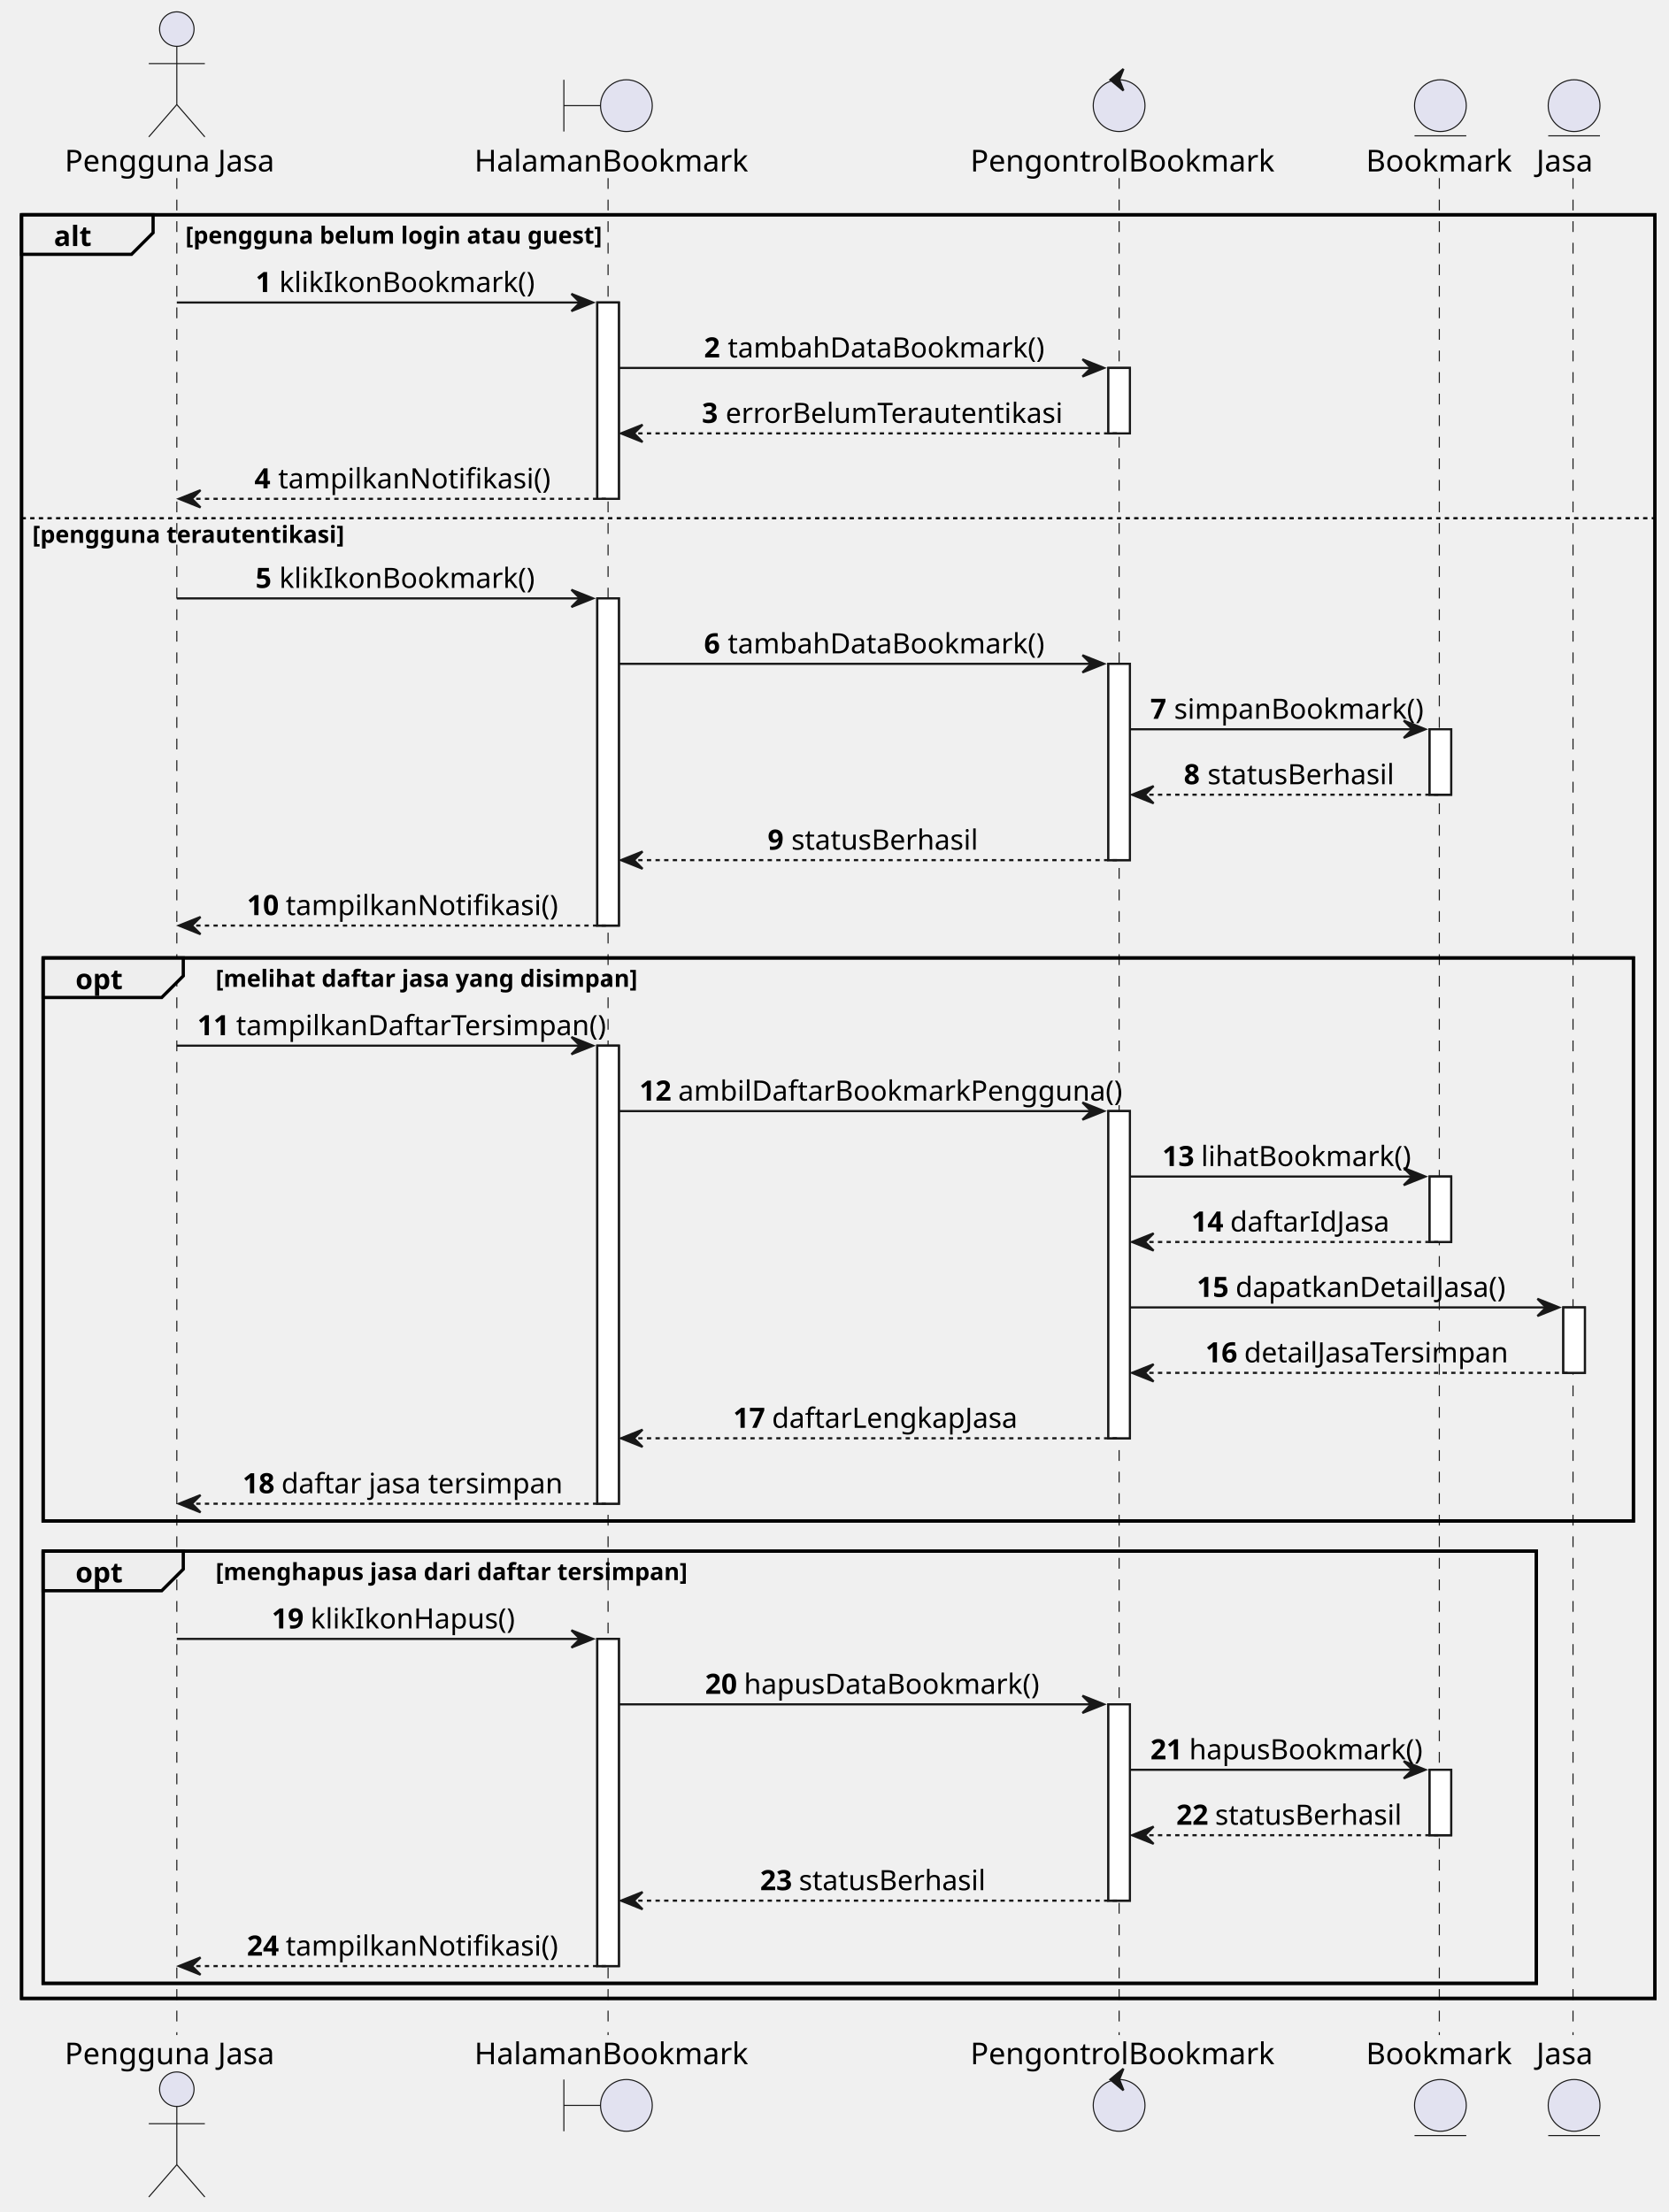
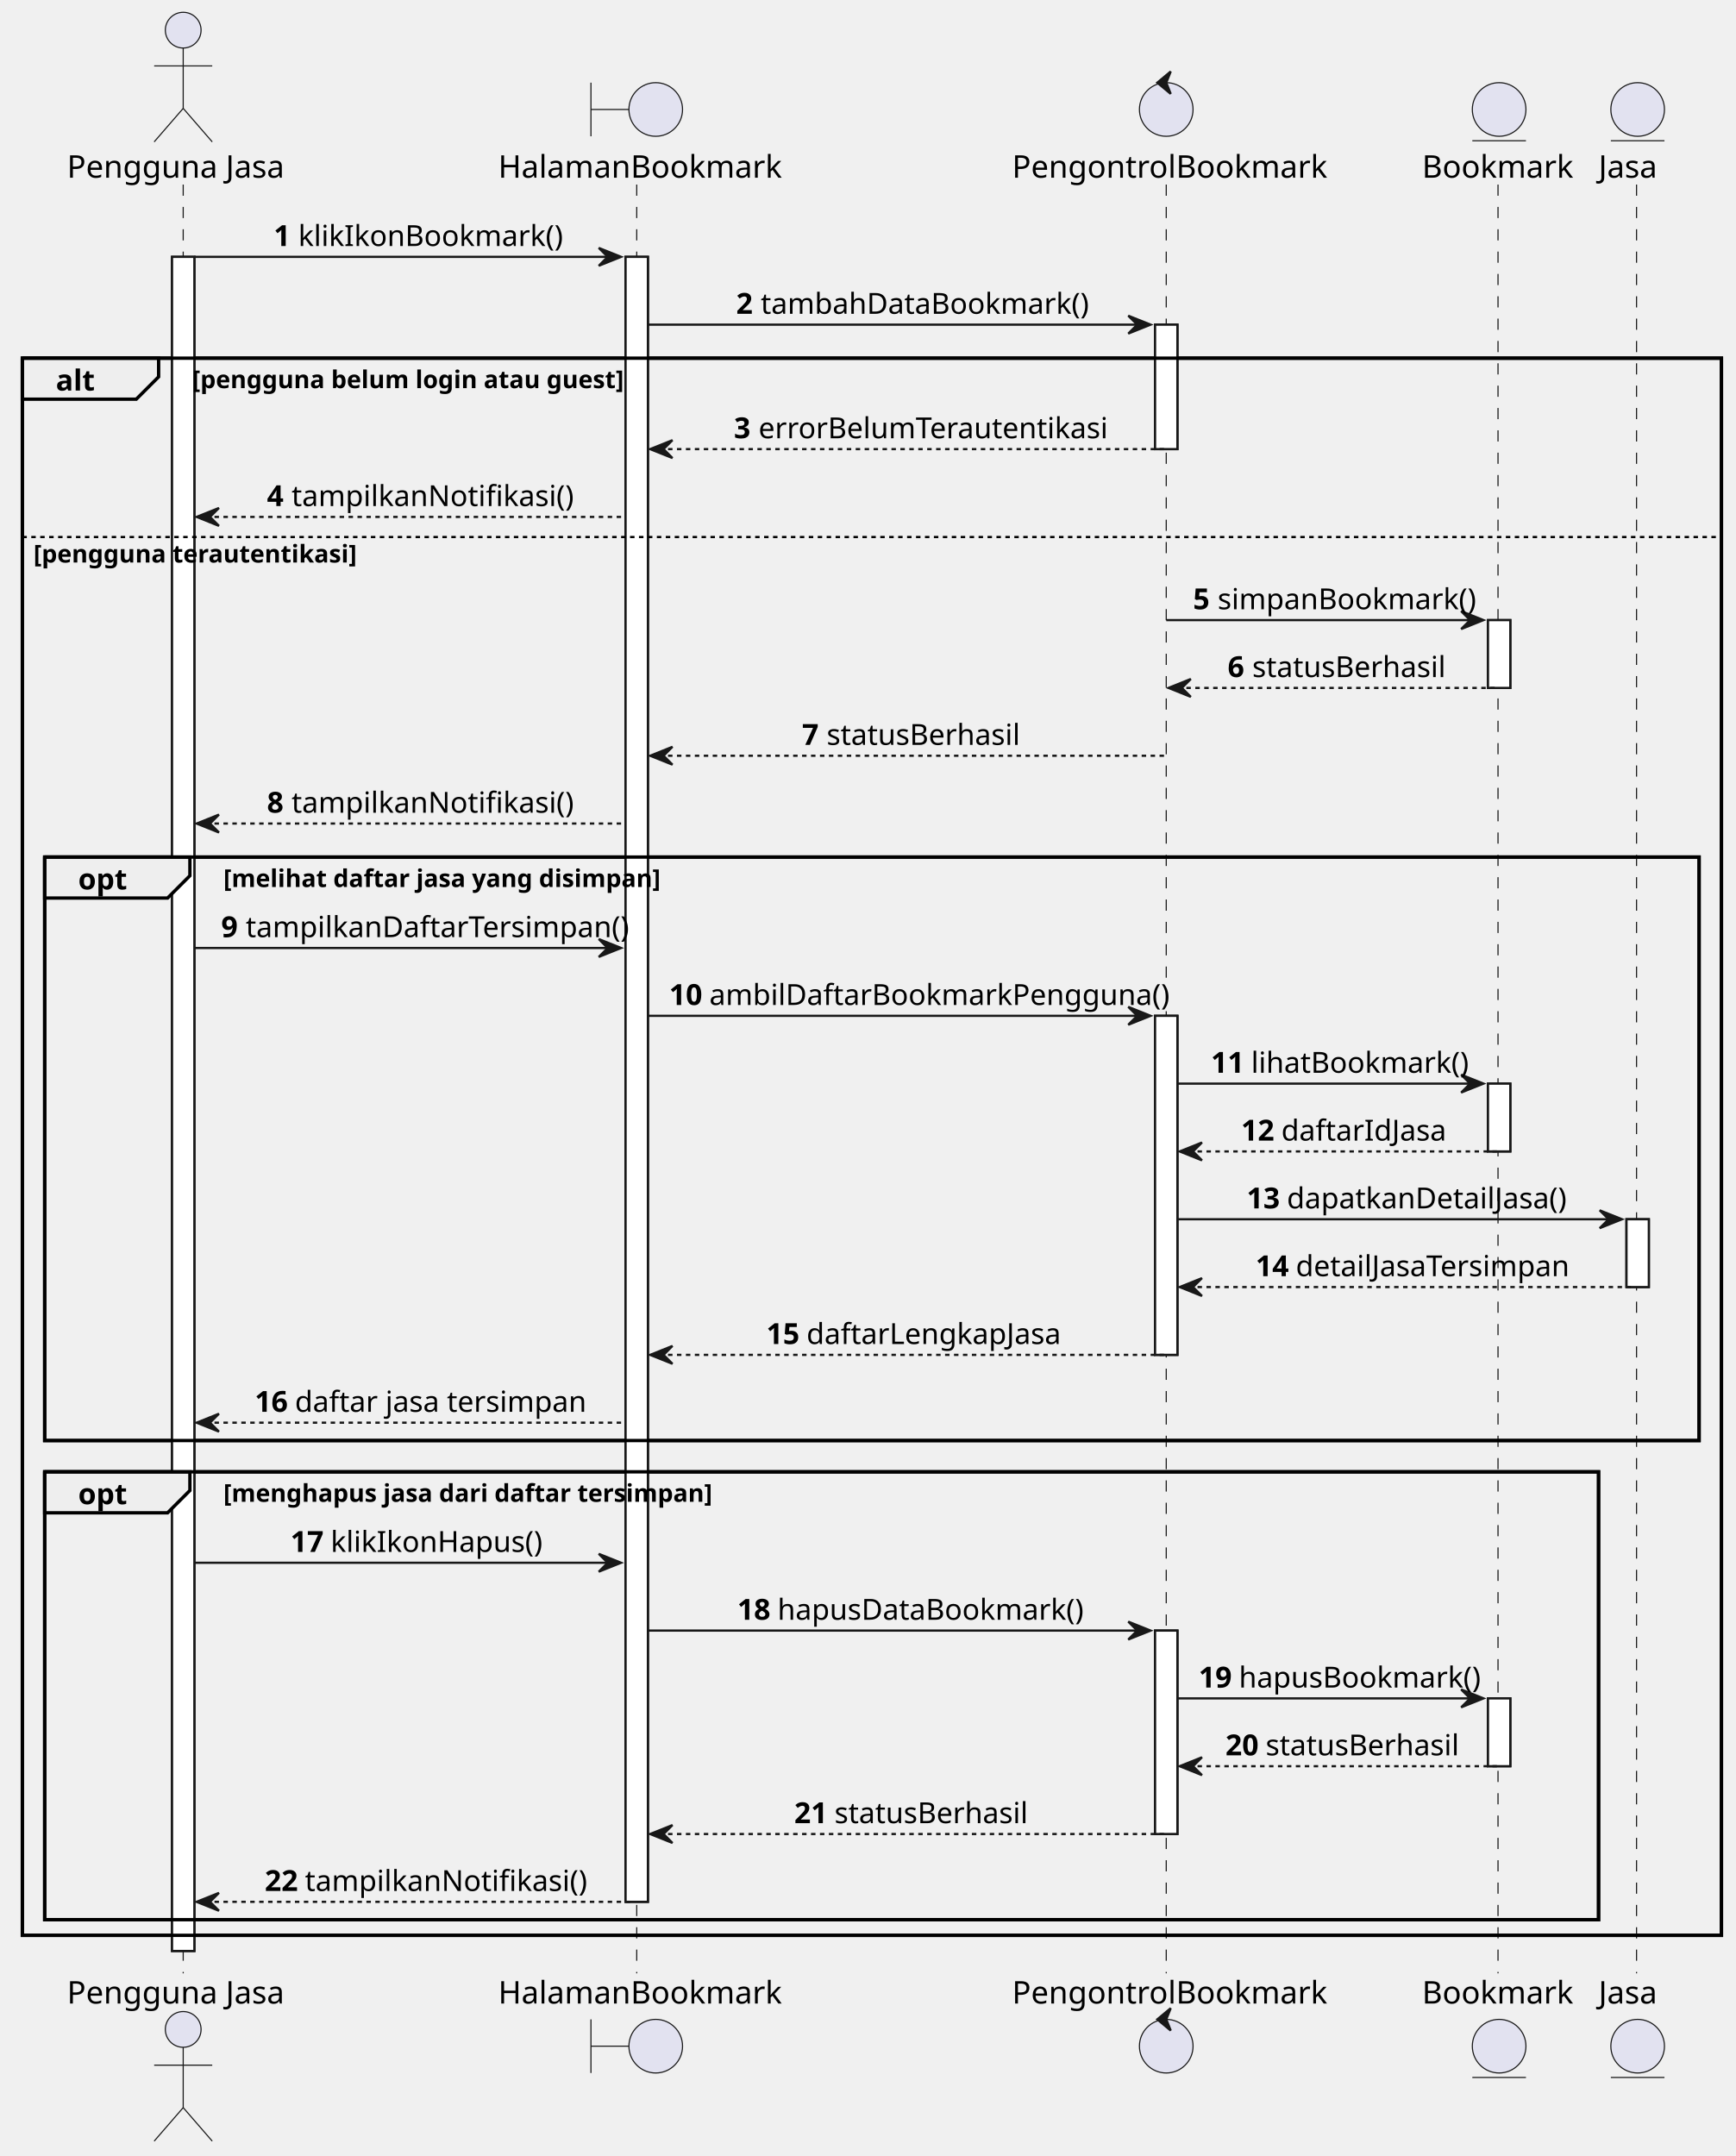
- <svg xmlns="http://www.w3.org/2000/svg" contentStyleType="text/css" height="1026px" preserveAspectRatio="none" style="width:774px;height:1026px;background:#FFFFFF;" version="1.1" viewBox="0 0 774 1026" width="774px" zoomAndPan="magnify">
+ <svg xmlns="http://www.w3.org/2000/svg" contentStyleType="text/css" height="965px" preserveAspectRatio="none" style="width:777px;height:965px;background:#FFFFFF;" version="1.1" viewBox="0 0 777 965" width="777px" zoomAndPan="magnify">
  <defs />
  <g>
-     <rect fill="#FFFFFF" height="91.055" style="stroke:#181818;stroke-width:1.0;" width="10" x="277" y="140.312" />
-     <rect fill="#FFFFFF" height="151.758" style="stroke:#181818;stroke-width:1.0;" width="10" x="277" y="277.555" />
-     <rect fill="#FFFFFF" height="212.461" style="stroke:#181818;stroke-width:1.0;" width="10" x="277" y="485.016" />
-     <rect fill="#FFFFFF" height="151.758" style="stroke:#181818;stroke-width:1.0;" width="10" x="277" y="760.18" />
-     <rect fill="#FFFFFF" height="30.352" style="stroke:#181818;stroke-width:1.0;" width="10" x="514" y="170.664" />
-     <rect fill="#FFFFFF" height="91.055" style="stroke:#181818;stroke-width:1.0;" width="10" x="514" y="307.906" />
-     <rect fill="#FFFFFF" height="151.758" style="stroke:#181818;stroke-width:1.0;" width="10" x="514" y="515.367" />
-     <rect fill="#FFFFFF" height="91.055" style="stroke:#181818;stroke-width:1.0;" width="10" x="514" y="790.531" />
-     <rect fill="#FFFFFF" height="30.352" style="stroke:#181818;stroke-width:1.0;" width="10" x="663" y="338.258" />
-     <rect fill="#FFFFFF" height="30.352" style="stroke:#181818;stroke-width:1.0;" width="10" x="663" y="545.719" />
-     <rect fill="#FFFFFF" height="30.352" style="stroke:#181818;stroke-width:1.0;" width="10" x="663" y="820.883" />
-     <rect fill="#FFFFFF" height="30.352" style="stroke:#181818;stroke-width:1.0;" width="10" x="725" y="606.422" />
-     <rect fill="none" height="827.328" style="stroke:#000000;stroke-width:1.5;" width="757.5" x="10" y="99.609" />
-     <rect fill="none" height="261.164" style="stroke:#000000;stroke-width:1.5;" width="737.5" x="20" y="444.312" />
-     <rect fill="none" height="200.461" style="stroke:#000000;stroke-width:1.5;" width="692.5" x="20" y="719.477" />
-     <line style="stroke:#181818;stroke-width:0.5;stroke-dasharray:5.0,5.0;" x1="82" x2="82" y1="82.609" y2="943.938" />
-     <line style="stroke:#181818;stroke-width:0.5;stroke-dasharray:5.0,5.0;" x1="282" x2="282" y1="82.609" y2="943.938" />
-     <line style="stroke:#181818;stroke-width:0.5;stroke-dasharray:5.0,5.0;" x1="519" x2="519" y1="82.609" y2="943.938" />
-     <line style="stroke:#181818;stroke-width:0.5;stroke-dasharray:5.0,5.0;" x1="667.5" x2="667.5" y1="82.609" y2="943.938" />
-     <line style="stroke:#181818;stroke-width:0.5;stroke-dasharray:5.0,5.0;" x1="729.5" x2="729.5" y1="82.609" y2="943.938" />
+     <rect fill="#FFFFFF" height="758.273" style="stroke:#181818;stroke-width:1.0;" width="10" x="77" y="114.961" />
+     <rect fill="#FFFFFF" height="736.273" style="stroke:#181818;stroke-width:1.0;" width="10" x="280" y="114.961" />
+     <rect fill="#FFFFFF" height="55.703" style="stroke:#181818;stroke-width:1.0;" width="10" x="517" y="145.312" />
+     <rect fill="#FFFFFF" height="151.758" style="stroke:#181818;stroke-width:1.0;" width="10" x="517" y="454.664" />
+     <rect fill="#FFFFFF" height="91.055" style="stroke:#181818;stroke-width:1.0;" width="10" x="517" y="729.828" />
+     <rect fill="#FFFFFF" height="30.352" style="stroke:#181818;stroke-width:1.0;" width="10" x="666" y="277.555" />
+     <rect fill="#FFFFFF" height="30.352" style="stroke:#181818;stroke-width:1.0;" width="10" x="666" y="485.016" />
+     <rect fill="#FFFFFF" height="30.352" style="stroke:#181818;stroke-width:1.0;" width="10" x="666" y="760.18" />
+     <rect fill="#FFFFFF" height="30.352" style="stroke:#181818;stroke-width:1.0;" width="10" x="728" y="545.719" />
+     <rect fill="none" height="705.922" style="stroke:#000000;stroke-width:1.5;" width="760.5" x="10" y="160.312" />
+     <rect fill="none" height="261.164" style="stroke:#000000;stroke-width:1.5;" width="740.5" x="20" y="383.609" />
+     <rect fill="none" height="200.461" style="stroke:#000000;stroke-width:1.5;" width="695.5" x="20" y="658.773" />
+     <line style="stroke:#181818;stroke-width:0.5;stroke-dasharray:5.0,5.0;" x1="82" x2="82" y1="82.609" y2="883.234" />
+     <line style="stroke:#181818;stroke-width:0.5;stroke-dasharray:5.0,5.0;" x1="285" x2="285" y1="82.609" y2="883.234" />
+     <line style="stroke:#181818;stroke-width:0.5;stroke-dasharray:5.0,5.0;" x1="522" x2="522" y1="82.609" y2="883.234" />
+     <line style="stroke:#181818;stroke-width:0.5;stroke-dasharray:5.0,5.0;" x1="670.5" x2="670.5" y1="82.609" y2="883.234" />
+     <line style="stroke:#181818;stroke-width:0.5;stroke-dasharray:5.0,5.0;" x1="732.5" x2="732.5" y1="82.609" y2="883.234" />
    <text fill="#000000" font-family="sans-serif" font-size="14" lengthAdjust="spacing" textLength="98" x="30" y="79.533">Pengguna Jasa</text>
    <ellipse cx="82" cy="13.5" fill="#E2E2F0" rx="8" ry="8" style="stroke:#181818;stroke-width:0.5;" />
    <path d="M82,21.5 L82,48.5 M69,29.5 L95,29.5 M82,48.5 L69,63.5 M82,48.5 L95,63.5 " fill="none" style="stroke:#181818;stroke-width:0.5;" />
-     <text fill="#000000" font-family="sans-serif" font-size="14" lengthAdjust="spacing" textLength="98" x="30" y="957.471">Pengguna Jasa</text>
-     <ellipse cx="82" cy="969.047" fill="#E2E2F0" rx="8" ry="8" style="stroke:#181818;stroke-width:0.5;" />
-     <path d="M82,977.047 L82,1004.047 M69,985.047 L95,985.047 M82,1004.047 L69,1019.047 M82,1004.047 L95,1019.047 " fill="none" style="stroke:#181818;stroke-width:0.5;" />
-     <text fill="#000000" font-family="sans-serif" font-size="14" lengthAdjust="spacing" textLength="118" x="220" y="79.533">HalamanBookmark</text>
-     <path d="M261.5,37 L261.5,61 M261.5,49 L278.5,49 " fill="none" style="stroke:#181818;stroke-width:0.5;" />
-     <ellipse cx="290.5" cy="49" fill="#E2E2F0" rx="12" ry="12" style="stroke:#181818;stroke-width:0.5;" />
-     <text fill="#000000" font-family="sans-serif" font-size="14" lengthAdjust="spacing" textLength="118" x="220" y="957.471">HalamanBookmark</text>
-     <path d="M261.5,964.547 L261.5,988.547 M261.5,976.547 L278.5,976.547 " fill="none" style="stroke:#181818;stroke-width:0.5;" />
-     <ellipse cx="290.5" cy="976.547" fill="#E2E2F0" rx="12" ry="12" style="stroke:#181818;stroke-width:0.5;" />
-     <text fill="#000000" font-family="sans-serif" font-size="14" lengthAdjust="spacing" textLength="132" x="450" y="79.533">PengontrolBookmark</text>
-     <ellipse cx="519" cy="49" fill="#E2E2F0" rx="12" ry="12" style="stroke:#181818;stroke-width:0.5;" />
-     <polygon fill="#181818" points="515,37,521,32,519,37,521,42,515,37" style="stroke:#181818;stroke-width:1.0;" />
-     <text fill="#000000" font-family="sans-serif" font-size="14" lengthAdjust="spacing" textLength="132" x="450" y="957.471">PengontrolBookmark</text>
-     <ellipse cx="519" cy="976.547" fill="#E2E2F0" rx="12" ry="12" style="stroke:#181818;stroke-width:0.5;" />
-     <polygon fill="#181818" points="515,964.547,521,959.547,519,964.547,521,969.547,515,964.547" style="stroke:#181818;stroke-width:1.0;" />
-     <text fill="#000000" font-family="sans-serif" font-size="14" lengthAdjust="spacing" textLength="63" x="633.5" y="79.533">Bookmark</text>
-     <ellipse cx="668" cy="49" fill="#E2E2F0" rx="12" ry="12" style="stroke:#181818;stroke-width:0.5;" />
-     <line style="stroke:#181818;stroke-width:0.5;" x1="656" x2="680" y1="63" y2="63" />
-     <text fill="#000000" font-family="sans-serif" font-size="14" lengthAdjust="spacing" textLength="63" x="633.5" y="957.471">Bookmark</text>
-     <ellipse cx="668" cy="976.547" fill="#E2E2F0" rx="12" ry="12" style="stroke:#181818;stroke-width:0.5;" />
-     <line style="stroke:#181818;stroke-width:0.5;" x1="656" x2="680" y1="990.547" y2="990.547" />
-     <text fill="#000000" font-family="sans-serif" font-size="14" lengthAdjust="spacing" textLength="29" x="712.5" y="79.533">Jasa</text>
-     <ellipse cx="730" cy="49" fill="#E2E2F0" rx="12" ry="12" style="stroke:#181818;stroke-width:0.5;" />
-     <line style="stroke:#181818;stroke-width:0.5;" x1="718" x2="742" y1="63" y2="63" />
-     <text fill="#000000" font-family="sans-serif" font-size="14" lengthAdjust="spacing" textLength="29" x="712.5" y="957.471">Jasa</text>
-     <ellipse cx="730" cy="976.547" fill="#E2E2F0" rx="12" ry="12" style="stroke:#181818;stroke-width:0.5;" />
-     <line style="stroke:#181818;stroke-width:0.5;" x1="718" x2="742" y1="990.547" y2="990.547" />
-     <rect fill="#FFFFFF" height="91.055" style="stroke:#181818;stroke-width:1.0;" width="10" x="277" y="140.312" />
-     <rect fill="#FFFFFF" height="151.758" style="stroke:#181818;stroke-width:1.0;" width="10" x="277" y="277.555" />
-     <rect fill="#FFFFFF" height="212.461" style="stroke:#181818;stroke-width:1.0;" width="10" x="277" y="485.016" />
-     <rect fill="#FFFFFF" height="151.758" style="stroke:#181818;stroke-width:1.0;" width="10" x="277" y="760.18" />
-     <rect fill="#FFFFFF" height="30.352" style="stroke:#181818;stroke-width:1.0;" width="10" x="514" y="170.664" />
-     <rect fill="#FFFFFF" height="91.055" style="stroke:#181818;stroke-width:1.0;" width="10" x="514" y="307.906" />
-     <rect fill="#FFFFFF" height="151.758" style="stroke:#181818;stroke-width:1.0;" width="10" x="514" y="515.367" />
-     <rect fill="#FFFFFF" height="91.055" style="stroke:#181818;stroke-width:1.0;" width="10" x="514" y="790.531" />
-     <rect fill="#FFFFFF" height="30.352" style="stroke:#181818;stroke-width:1.0;" width="10" x="663" y="338.258" />
-     <rect fill="#FFFFFF" height="30.352" style="stroke:#181818;stroke-width:1.0;" width="10" x="663" y="545.719" />
-     <rect fill="#FFFFFF" height="30.352" style="stroke:#181818;stroke-width:1.0;" width="10" x="663" y="820.883" />
-     <rect fill="#FFFFFF" height="30.352" style="stroke:#181818;stroke-width:1.0;" width="10" x="725" y="606.422" />
-     <path d="M10,99.609 L71,99.609 L71,107.961 L61,117.961 L10,117.961 L10,99.609 " fill="#EEEEEE" style="stroke:#000000;stroke-width:1.5;" />
-     <rect fill="none" height="827.328" style="stroke:#000000;stroke-width:1.5;" width="757.5" x="10" y="99.609" />
-     <text fill="#000000" font-family="sans-serif" font-size="13" font-weight="bold" lengthAdjust="spacing" textLength="16" x="25" y="114.105">alt</text>
-     <text fill="#000000" font-family="sans-serif" font-size="11" font-weight="bold" lengthAdjust="spacing" textLength="192" x="86" y="113.028">[pengguna belum login atau guest]</text>
-     <polygon fill="#181818" points="265,136.312,275,140.312,265,144.312,269,140.312" style="stroke:#181818;stroke-width:1.0;" />
-     <line style="stroke:#181818;stroke-width:1.0;" x1="82" x2="271" y1="140.312" y2="140.312" />
-     <text fill="#000000" font-family="sans-serif" font-size="13" font-weight="bold" lengthAdjust="spacing" textLength="7" x="118.5" y="135.456">1</text>
-     <text fill="#000000" font-family="sans-serif" font-size="13" lengthAdjust="spacing" textLength="111" x="129.5" y="135.456">klikIkonBookmark()</text>
-     <polygon fill="#181818" points="502,166.664,512,170.664,502,174.664,506,170.664" style="stroke:#181818;stroke-width:1.0;" />
-     <line style="stroke:#181818;stroke-width:1.0;" x1="287" x2="508" y1="170.664" y2="170.664" />
-     <text fill="#000000" font-family="sans-serif" font-size="13" font-weight="bold" lengthAdjust="spacing" textLength="7" x="326.5" y="165.808">2</text>
-     <text fill="#000000" font-family="sans-serif" font-size="13" lengthAdjust="spacing" textLength="137" x="337.5" y="165.808">tambahDataBookmark()</text>
-     <polygon fill="#181818" points="298,197.016,288,201.016,298,205.016,294,201.016" style="stroke:#181818;stroke-width:1.0;" />
-     <line style="stroke:#181818;stroke-width:1.0;stroke-dasharray:2.0,2.0;" x1="292" x2="518" y1="201.016" y2="201.016" />
-     <text fill="#000000" font-family="sans-serif" font-size="13" font-weight="bold" lengthAdjust="spacing" textLength="7" x="325.5" y="196.159">3</text>
-     <text fill="#000000" font-family="sans-serif" font-size="13" lengthAdjust="spacing" textLength="144" x="336.5" y="196.159">errorBelumTerautentikasi</text>
-     <polygon fill="#181818" points="93,227.367,83,231.367,93,235.367,89,231.367" style="stroke:#181818;stroke-width:1.0;" />
-     <line style="stroke:#181818;stroke-width:1.0;stroke-dasharray:2.0,2.0;" x1="87" x2="281" y1="231.367" y2="231.367" />
-     <text fill="#000000" font-family="sans-serif" font-size="13" font-weight="bold" lengthAdjust="spacing" textLength="7" x="118" y="226.511">4</text>
-     <text fill="#000000" font-family="sans-serif" font-size="13" lengthAdjust="spacing" textLength="117" x="129" y="226.511">tampilkanNotifikasi()</text>
-     <line style="stroke:#000000;stroke-width:1.0;stroke-dasharray:2.0,2.0;" x1="10" x2="767.5" y1="240.367" y2="240.367" />
+     <text fill="#000000" font-family="sans-serif" font-size="14" lengthAdjust="spacing" textLength="98" x="30" y="896.768">Pengguna Jasa</text>
+     <ellipse cx="82" cy="908.344" fill="#E2E2F0" rx="8" ry="8" style="stroke:#181818;stroke-width:0.5;" />
+     <path d="M82,916.344 L82,943.344 M69,924.344 L95,924.344 M82,943.344 L69,958.344 M82,943.344 L95,958.344 " fill="none" style="stroke:#181818;stroke-width:0.5;" />
+     <text fill="#000000" font-family="sans-serif" font-size="14" lengthAdjust="spacing" textLength="118" x="223" y="79.533">HalamanBookmark</text>
+     <path d="M264.5,37 L264.5,61 M264.5,49 L281.5,49 " fill="none" style="stroke:#181818;stroke-width:0.5;" />
+     <ellipse cx="293.5" cy="49" fill="#E2E2F0" rx="12" ry="12" style="stroke:#181818;stroke-width:0.5;" />
+     <text fill="#000000" font-family="sans-serif" font-size="14" lengthAdjust="spacing" textLength="118" x="223" y="896.768">HalamanBookmark</text>
+     <path d="M264.5,903.844 L264.5,927.844 M264.5,915.844 L281.5,915.844 " fill="none" style="stroke:#181818;stroke-width:0.5;" />
+     <ellipse cx="293.5" cy="915.844" fill="#E2E2F0" rx="12" ry="12" style="stroke:#181818;stroke-width:0.5;" />
+     <text fill="#000000" font-family="sans-serif" font-size="14" lengthAdjust="spacing" textLength="132" x="453" y="79.533">PengontrolBookmark</text>
+     <ellipse cx="522" cy="49" fill="#E2E2F0" rx="12" ry="12" style="stroke:#181818;stroke-width:0.5;" />
+     <polygon fill="#181818" points="518,37,524,32,522,37,524,42,518,37" style="stroke:#181818;stroke-width:1.0;" />
+     <text fill="#000000" font-family="sans-serif" font-size="14" lengthAdjust="spacing" textLength="132" x="453" y="896.768">PengontrolBookmark</text>
+     <ellipse cx="522" cy="915.844" fill="#E2E2F0" rx="12" ry="12" style="stroke:#181818;stroke-width:0.5;" />
+     <polygon fill="#181818" points="518,903.844,524,898.844,522,903.844,524,908.844,518,903.844" style="stroke:#181818;stroke-width:1.0;" />
+     <text fill="#000000" font-family="sans-serif" font-size="14" lengthAdjust="spacing" textLength="63" x="636.5" y="79.533">Bookmark</text>
+     <ellipse cx="671" cy="49" fill="#E2E2F0" rx="12" ry="12" style="stroke:#181818;stroke-width:0.5;" />
+     <line style="stroke:#181818;stroke-width:0.5;" x1="659" x2="683" y1="63" y2="63" />
+     <text fill="#000000" font-family="sans-serif" font-size="14" lengthAdjust="spacing" textLength="63" x="636.5" y="896.768">Bookmark</text>
+     <ellipse cx="671" cy="915.844" fill="#E2E2F0" rx="12" ry="12" style="stroke:#181818;stroke-width:0.5;" />
+     <line style="stroke:#181818;stroke-width:0.5;" x1="659" x2="683" y1="929.844" y2="929.844" />
+     <text fill="#000000" font-family="sans-serif" font-size="14" lengthAdjust="spacing" textLength="29" x="715.5" y="79.533">Jasa</text>
+     <ellipse cx="733" cy="49" fill="#E2E2F0" rx="12" ry="12" style="stroke:#181818;stroke-width:0.5;" />
+     <line style="stroke:#181818;stroke-width:0.5;" x1="721" x2="745" y1="63" y2="63" />
+     <text fill="#000000" font-family="sans-serif" font-size="14" lengthAdjust="spacing" textLength="29" x="715.5" y="896.768">Jasa</text>
+     <ellipse cx="733" cy="915.844" fill="#E2E2F0" rx="12" ry="12" style="stroke:#181818;stroke-width:0.5;" />
+     <line style="stroke:#181818;stroke-width:0.5;" x1="721" x2="745" y1="929.844" y2="929.844" />
+     <rect fill="#FFFFFF" height="758.273" style="stroke:#181818;stroke-width:1.0;" width="10" x="77" y="114.961" />
+     <rect fill="#FFFFFF" height="736.273" style="stroke:#181818;stroke-width:1.0;" width="10" x="280" y="114.961" />
+     <rect fill="#FFFFFF" height="55.703" style="stroke:#181818;stroke-width:1.0;" width="10" x="517" y="145.312" />
+     <rect fill="#FFFFFF" height="151.758" style="stroke:#181818;stroke-width:1.0;" width="10" x="517" y="454.664" />
+     <rect fill="#FFFFFF" height="91.055" style="stroke:#181818;stroke-width:1.0;" width="10" x="517" y="729.828" />
+     <rect fill="#FFFFFF" height="30.352" style="stroke:#181818;stroke-width:1.0;" width="10" x="666" y="277.555" />
+     <rect fill="#FFFFFF" height="30.352" style="stroke:#181818;stroke-width:1.0;" width="10" x="666" y="485.016" />
+     <rect fill="#FFFFFF" height="30.352" style="stroke:#181818;stroke-width:1.0;" width="10" x="666" y="760.18" />
+     <rect fill="#FFFFFF" height="30.352" style="stroke:#181818;stroke-width:1.0;" width="10" x="728" y="545.719" />
+     <polygon fill="#181818" points="268,110.961,278,114.961,268,118.961,272,114.961" style="stroke:#181818;stroke-width:1.0;" />
+     <line style="stroke:#181818;stroke-width:1.0;" x1="87" x2="274" y1="114.961" y2="114.961" />
+     <text fill="#000000" font-family="sans-serif" font-size="13" font-weight="bold" lengthAdjust="spacing" textLength="7" x="122.5" y="110.105">1</text>
+     <text fill="#000000" font-family="sans-serif" font-size="13" lengthAdjust="spacing" textLength="111" x="133.5" y="110.105">klikIkonBookmark()</text>
+     <polygon fill="#181818" points="505,141.312,515,145.312,505,149.312,509,145.312" style="stroke:#181818;stroke-width:1.0;" />
+     <line style="stroke:#181818;stroke-width:1.0;" x1="290" x2="511" y1="145.312" y2="145.312" />
+     <text fill="#000000" font-family="sans-serif" font-size="13" font-weight="bold" lengthAdjust="spacing" textLength="7" x="329.5" y="140.456">2</text>
+     <text fill="#000000" font-family="sans-serif" font-size="13" lengthAdjust="spacing" textLength="137" x="340.5" y="140.456">tambahDataBookmark()</text>
+     <path d="M10,160.312 L71,160.312 L71,168.664 L61,178.664 L10,178.664 L10,160.312 " fill="#EEEEEE" style="stroke:#000000;stroke-width:1.5;" />
+     <rect fill="none" height="705.922" style="stroke:#000000;stroke-width:1.5;" width="760.5" x="10" y="160.312" />
+     <text fill="#000000" font-family="sans-serif" font-size="13" font-weight="bold" lengthAdjust="spacing" textLength="16" x="25" y="174.808">alt</text>
+     <text fill="#000000" font-family="sans-serif" font-size="11" font-weight="bold" lengthAdjust="spacing" textLength="192" x="86" y="173.731">[pengguna belum login atau guest]</text>
+     <polygon fill="#181818" points="301,197.016,291,201.016,301,205.016,297,201.016" style="stroke:#181818;stroke-width:1.0;" />
+     <line style="stroke:#181818;stroke-width:1.0;stroke-dasharray:2.0,2.0;" x1="295" x2="521" y1="201.016" y2="201.016" />
+     <text fill="#000000" font-family="sans-serif" font-size="13" font-weight="bold" lengthAdjust="spacing" textLength="7" x="328.5" y="196.159">3</text>
+     <text fill="#000000" font-family="sans-serif" font-size="13" lengthAdjust="spacing" textLength="144" x="339.5" y="196.159">errorBelumTerautentikasi</text>
+     <polygon fill="#181818" points="98,227.367,88,231.367,98,235.367,94,231.367" style="stroke:#181818;stroke-width:1.0;" />
+     <line style="stroke:#181818;stroke-width:1.0;stroke-dasharray:2.0,2.0;" x1="92" x2="279" y1="231.367" y2="231.367" />
+     <text fill="#000000" font-family="sans-serif" font-size="13" font-weight="bold" lengthAdjust="spacing" textLength="7" x="119.5" y="226.511">4</text>
+     <text fill="#000000" font-family="sans-serif" font-size="13" lengthAdjust="spacing" textLength="117" x="130.5" y="226.511">tampilkanNotifikasi()</text>
+     <line style="stroke:#000000;stroke-width:1.0;stroke-dasharray:2.0,2.0;" x1="10" x2="770.5" y1="240.367" y2="240.367" />
    <text fill="#000000" font-family="sans-serif" font-size="11" font-weight="bold" lengthAdjust="spacing" textLength="143" x="15" y="251.786">[pengguna terautentikasi]</text>
-     <polygon fill="#181818" points="265,273.555,275,277.555,265,281.555,269,277.555" style="stroke:#181818;stroke-width:1.0;" />
-     <line style="stroke:#181818;stroke-width:1.0;" x1="82" x2="271" y1="277.555" y2="277.555" />
-     <text fill="#000000" font-family="sans-serif" font-size="13" font-weight="bold" lengthAdjust="spacing" textLength="7" x="118.5" y="272.698">5</text>
-     <text fill="#000000" font-family="sans-serif" font-size="13" lengthAdjust="spacing" textLength="111" x="129.5" y="272.698">klikIkonBookmark()</text>
-     <polygon fill="#181818" points="502,303.906,512,307.906,502,311.906,506,307.906" style="stroke:#181818;stroke-width:1.0;" />
-     <line style="stroke:#181818;stroke-width:1.0;" x1="287" x2="508" y1="307.906" y2="307.906" />
-     <text fill="#000000" font-family="sans-serif" font-size="13" font-weight="bold" lengthAdjust="spacing" textLength="7" x="326.5" y="303.05">6</text>
-     <text fill="#000000" font-family="sans-serif" font-size="13" lengthAdjust="spacing" textLength="137" x="337.5" y="303.05">tambahDataBookmark()</text>
-     <polygon fill="#181818" points="651,334.258,661,338.258,651,342.258,655,338.258" style="stroke:#181818;stroke-width:1.0;" />
-     <line style="stroke:#181818;stroke-width:1.0;" x1="524" x2="657" y1="338.258" y2="338.258" />
-     <text fill="#000000" font-family="sans-serif" font-size="13" font-weight="bold" lengthAdjust="spacing" textLength="7" x="533.5" y="333.401">7</text>
-     <text fill="#000000" font-family="sans-serif" font-size="13" lengthAdjust="spacing" textLength="109" x="544.5" y="333.401">simpanBookmark()</text>
-     <polygon fill="#181818" points="535,364.609,525,368.609,535,372.609,531,368.609" style="stroke:#181818;stroke-width:1.0;" />
-     <line style="stroke:#181818;stroke-width:1.0;stroke-dasharray:2.0,2.0;" x1="529" x2="667" y1="368.609" y2="368.609" />
-     <text fill="#000000" font-family="sans-serif" font-size="13" font-weight="bold" lengthAdjust="spacing" textLength="7" x="549" y="363.753">8</text>
-     <text fill="#000000" font-family="sans-serif" font-size="13" lengthAdjust="spacing" textLength="83" x="560" y="363.753">statusBerhasil</text>
-     <polygon fill="#181818" points="298,394.961,288,398.961,298,402.961,294,398.961" style="stroke:#181818;stroke-width:1.0;" />
-     <line style="stroke:#181818;stroke-width:1.0;stroke-dasharray:2.0,2.0;" x1="292" x2="518" y1="398.961" y2="398.961" />
-     <text fill="#000000" font-family="sans-serif" font-size="13" font-weight="bold" lengthAdjust="spacing" textLength="7" x="356" y="394.104">9</text>
-     <text fill="#000000" font-family="sans-serif" font-size="13" lengthAdjust="spacing" textLength="83" x="367" y="394.104">statusBerhasil</text>
-     <polygon fill="#181818" points="93,425.312,83,429.312,93,433.312,89,429.312" style="stroke:#181818;stroke-width:1.0;" />
-     <line style="stroke:#181818;stroke-width:1.0;stroke-dasharray:2.0,2.0;" x1="87" x2="281" y1="429.312" y2="429.312" />
-     <text fill="#000000" font-family="sans-serif" font-size="13" font-weight="bold" lengthAdjust="spacing" textLength="14" x="114.5" y="424.456">10</text>
-     <text fill="#000000" font-family="sans-serif" font-size="13" lengthAdjust="spacing" textLength="117" x="132.5" y="424.456">tampilkanNotifikasi()</text>
-     <path d="M20,444.312 L85,444.312 L85,452.664 L75,462.664 L20,462.664 L20,444.312 " fill="#EEEEEE" style="stroke:#000000;stroke-width:1.5;" />
-     <rect fill="none" height="261.164" style="stroke:#000000;stroke-width:1.5;" width="737.5" x="20" y="444.312" />
-     <text fill="#000000" font-family="sans-serif" font-size="13" font-weight="bold" lengthAdjust="spacing" textLength="20" x="35" y="458.808">opt</text>
-     <text fill="#000000" font-family="sans-serif" font-size="11" font-weight="bold" lengthAdjust="spacing" textLength="192" x="100" y="457.731">[melihat daftar jasa yang disimpan]</text>
-     <polygon fill="#181818" points="265,481.016,275,485.016,265,489.016,269,485.016" style="stroke:#181818;stroke-width:1.0;" />
-     <line style="stroke:#181818;stroke-width:1.0;" x1="82" x2="271" y1="485.016" y2="485.016" />
-     <text fill="#000000" font-family="sans-serif" font-size="13" font-weight="bold" lengthAdjust="spacing" textLength="14" x="91.5" y="480.159">11</text>
-     <text fill="#000000" font-family="sans-serif" font-size="13" lengthAdjust="spacing" textLength="158" x="109.5" y="480.159">tampilkanDaftarTersimpan()</text>
-     <polygon fill="#181818" points="502,511.367,512,515.367,502,519.367,506,515.367" style="stroke:#181818;stroke-width:1.0;" />
-     <line style="stroke:#181818;stroke-width:1.0;" x1="287" x2="508" y1="515.367" y2="515.367" />
-     <text fill="#000000" font-family="sans-serif" font-size="13" font-weight="bold" lengthAdjust="spacing" textLength="14" x="296.5" y="510.511">12</text>
-     <text fill="#000000" font-family="sans-serif" font-size="13" lengthAdjust="spacing" textLength="190" x="314.5" y="510.511">ambilDaftarBookmarkPengguna()</text>
-     <polygon fill="#181818" points="651,541.719,661,545.719,651,549.719,655,545.719" style="stroke:#181818;stroke-width:1.0;" />
-     <line style="stroke:#181818;stroke-width:1.0;" x1="524" x2="657" y1="545.719" y2="545.719" />
-     <text fill="#000000" font-family="sans-serif" font-size="13" font-weight="bold" lengthAdjust="spacing" textLength="14" x="539" y="540.862">13</text>
-     <text fill="#000000" font-family="sans-serif" font-size="13" lengthAdjust="spacing" textLength="91" x="557" y="540.862">lihatBookmark()</text>
-     <polygon fill="#181818" points="535,572.07,525,576.07,535,580.07,531,576.07" style="stroke:#181818;stroke-width:1.0;" />
-     <line style="stroke:#181818;stroke-width:1.0;stroke-dasharray:2.0,2.0;" x1="529" x2="667" y1="576.07" y2="576.07" />
-     <text fill="#000000" font-family="sans-serif" font-size="13" font-weight="bold" lengthAdjust="spacing" textLength="14" x="552.5" y="571.214">14</text>
-     <text fill="#000000" font-family="sans-serif" font-size="13" lengthAdjust="spacing" textLength="69" x="570.5" y="571.214">daftarIdJasa</text>
-     <polygon fill="#181818" points="713,602.422,723,606.422,713,610.422,717,606.422" style="stroke:#181818;stroke-width:1.0;" />
-     <line style="stroke:#181818;stroke-width:1.0;" x1="524" x2="719" y1="606.422" y2="606.422" />
-     <text fill="#000000" font-family="sans-serif" font-size="13" font-weight="bold" lengthAdjust="spacing" textLength="14" x="555" y="601.565">15</text>
-     <text fill="#000000" font-family="sans-serif" font-size="13" lengthAdjust="spacing" textLength="121" x="573" y="601.565">dapatkanDetailJasa()</text>
-     <polygon fill="#181818" points="535,632.773,525,636.773,535,640.773,531,636.773" style="stroke:#181818;stroke-width:1.0;" />
-     <line style="stroke:#181818;stroke-width:1.0;stroke-dasharray:2.0,2.0;" x1="529" x2="729" y1="636.773" y2="636.773" />
-     <text fill="#000000" font-family="sans-serif" font-size="13" font-weight="bold" lengthAdjust="spacing" textLength="14" x="559" y="631.917">16</text>
-     <text fill="#000000" font-family="sans-serif" font-size="13" lengthAdjust="spacing" textLength="118" x="577" y="631.917">detailJasaTersimpan</text>
-     <polygon fill="#181818" points="298,663.125,288,667.125,298,671.125,294,667.125" style="stroke:#181818;stroke-width:1.0;" />
-     <line style="stroke:#181818;stroke-width:1.0;stroke-dasharray:2.0,2.0;" x1="292" x2="518" y1="667.125" y2="667.125" />
-     <text fill="#000000" font-family="sans-serif" font-size="13" font-weight="bold" lengthAdjust="spacing" textLength="14" x="340" y="662.269">17</text>
-     <text fill="#000000" font-family="sans-serif" font-size="13" lengthAdjust="spacing" textLength="108" x="358" y="662.269">daftarLengkapJasa</text>
-     <polygon fill="#181818" points="93,693.477,83,697.477,93,701.477,89,697.477" style="stroke:#181818;stroke-width:1.0;" />
-     <line style="stroke:#181818;stroke-width:1.0;stroke-dasharray:2.0,2.0;" x1="87" x2="281" y1="697.477" y2="697.477" />
-     <text fill="#000000" font-family="sans-serif" font-size="13" font-weight="bold" lengthAdjust="spacing" textLength="14" x="112.5" y="692.62">18</text>
-     <text fill="#000000" font-family="sans-serif" font-size="13" lengthAdjust="spacing" textLength="121" x="130.5" y="692.62">daftar jasa tersimpan</text>
-     <path d="M20,719.477 L85,719.477 L85,727.828 L75,737.828 L20,737.828 L20,719.477 " fill="#EEEEEE" style="stroke:#000000;stroke-width:1.5;" />
-     <rect fill="none" height="200.461" style="stroke:#000000;stroke-width:1.5;" width="692.5" x="20" y="719.477" />
-     <text fill="#000000" font-family="sans-serif" font-size="13" font-weight="bold" lengthAdjust="spacing" textLength="20" x="35" y="733.972">opt</text>
-     <text fill="#000000" font-family="sans-serif" font-size="11" font-weight="bold" lengthAdjust="spacing" textLength="218" x="100" y="732.895">[menghapus jasa dari daftar tersimpan]</text>
-     <polygon fill="#181818" points="265,756.18,275,760.18,265,764.18,269,760.18" style="stroke:#181818;stroke-width:1.0;" />
-     <line style="stroke:#181818;stroke-width:1.0;" x1="82" x2="271" y1="760.18" y2="760.18" />
-     <text fill="#000000" font-family="sans-serif" font-size="13" font-weight="bold" lengthAdjust="spacing" textLength="14" x="126" y="755.323">19</text>
-     <text fill="#000000" font-family="sans-serif" font-size="13" lengthAdjust="spacing" textLength="89" x="144" y="755.323">klikIkonHapus()</text>
-     <polygon fill="#181818" points="502,786.531,512,790.531,502,794.531,506,790.531" style="stroke:#181818;stroke-width:1.0;" />
-     <line style="stroke:#181818;stroke-width:1.0;" x1="287" x2="508" y1="790.531" y2="790.531" />
-     <text fill="#000000" font-family="sans-serif" font-size="13" font-weight="bold" lengthAdjust="spacing" textLength="14" x="327" y="785.675">20</text>
-     <text fill="#000000" font-family="sans-serif" font-size="13" lengthAdjust="spacing" textLength="129" x="345" y="785.675">hapusDataBookmark()</text>
-     <polygon fill="#181818" points="651,816.883,661,820.883,651,824.883,655,820.883" style="stroke:#181818;stroke-width:1.0;" />
-     <line style="stroke:#181818;stroke-width:1.0;" x1="524" x2="657" y1="820.883" y2="820.883" />
-     <text fill="#000000" font-family="sans-serif" font-size="13" font-weight="bold" lengthAdjust="spacing" textLength="14" x="533.5" y="816.026">21</text>
-     <text fill="#000000" font-family="sans-serif" font-size="13" lengthAdjust="spacing" textLength="102" x="551.5" y="816.026">hapusBookmark()</text>
-     <polygon fill="#181818" points="535,847.234,525,851.234,535,855.234,531,851.234" style="stroke:#181818;stroke-width:1.0;" />
-     <line style="stroke:#181818;stroke-width:1.0;stroke-dasharray:2.0,2.0;" x1="529" x2="667" y1="851.234" y2="851.234" />
-     <text fill="#000000" font-family="sans-serif" font-size="13" font-weight="bold" lengthAdjust="spacing" textLength="14" x="545.5" y="846.378">22</text>
-     <text fill="#000000" font-family="sans-serif" font-size="13" lengthAdjust="spacing" textLength="83" x="563.5" y="846.378">statusBerhasil</text>
-     <polygon fill="#181818" points="298,877.586,288,881.586,298,885.586,294,881.586" style="stroke:#181818;stroke-width:1.0;" />
-     <line style="stroke:#181818;stroke-width:1.0;stroke-dasharray:2.0,2.0;" x1="292" x2="518" y1="881.586" y2="881.586" />
-     <text fill="#000000" font-family="sans-serif" font-size="13" font-weight="bold" lengthAdjust="spacing" textLength="14" x="352.5" y="876.73">23</text>
-     <text fill="#000000" font-family="sans-serif" font-size="13" lengthAdjust="spacing" textLength="83" x="370.5" y="876.73">statusBerhasil</text>
-     <polygon fill="#181818" points="93,907.938,83,911.938,93,915.938,89,911.938" style="stroke:#181818;stroke-width:1.0;" />
-     <line style="stroke:#181818;stroke-width:1.0;stroke-dasharray:2.0,2.0;" x1="87" x2="281" y1="911.938" y2="911.938" />
-     <text fill="#000000" font-family="sans-serif" font-size="13" font-weight="bold" lengthAdjust="spacing" textLength="14" x="114.5" y="907.081">24</text>
-     <text fill="#000000" font-family="sans-serif" font-size="13" lengthAdjust="spacing" textLength="117" x="132.5" y="907.081">tampilkanNotifikasi()</text>
+     <polygon fill="#181818" points="654,273.555,664,277.555,654,281.555,658,277.555" style="stroke:#181818;stroke-width:1.0;" />
+     <line style="stroke:#181818;stroke-width:1.0;" x1="522" x2="660" y1="277.555" y2="277.555" />
+     <text fill="#000000" font-family="sans-serif" font-size="13" font-weight="bold" lengthAdjust="spacing" textLength="7" x="534" y="272.698">5</text>
+     <text fill="#000000" font-family="sans-serif" font-size="13" lengthAdjust="spacing" textLength="109" x="545" y="272.698">simpanBookmark()</text>
+     <polygon fill="#181818" points="533,303.906,523,307.906,533,311.906,529,307.906" style="stroke:#181818;stroke-width:1.0;" />
+     <line style="stroke:#181818;stroke-width:1.0;stroke-dasharray:2.0,2.0;" x1="527" x2="670" y1="307.906" y2="307.906" />
+     <text fill="#000000" font-family="sans-serif" font-size="13" font-weight="bold" lengthAdjust="spacing" textLength="7" x="549.5" y="303.05">6</text>
+     <text fill="#000000" font-family="sans-serif" font-size="13" lengthAdjust="spacing" textLength="83" x="560.5" y="303.05">statusBerhasil</text>
+     <polygon fill="#181818" points="301,334.258,291,338.258,301,342.258,297,338.258" style="stroke:#181818;stroke-width:1.0;" />
+     <line style="stroke:#181818;stroke-width:1.0;stroke-dasharray:2.0,2.0;" x1="295" x2="521" y1="338.258" y2="338.258" />
+     <text fill="#000000" font-family="sans-serif" font-size="13" font-weight="bold" lengthAdjust="spacing" textLength="7" x="359" y="333.401">7</text>
+     <text fill="#000000" font-family="sans-serif" font-size="13" lengthAdjust="spacing" textLength="83" x="370" y="333.401">statusBerhasil</text>
+     <polygon fill="#181818" points="98,364.609,88,368.609,98,372.609,94,368.609" style="stroke:#181818;stroke-width:1.0;" />
+     <line style="stroke:#181818;stroke-width:1.0;stroke-dasharray:2.0,2.0;" x1="92" x2="279" y1="368.609" y2="368.609" />
+     <text fill="#000000" font-family="sans-serif" font-size="13" font-weight="bold" lengthAdjust="spacing" textLength="7" x="119.5" y="363.753">8</text>
+     <text fill="#000000" font-family="sans-serif" font-size="13" lengthAdjust="spacing" textLength="117" x="130.5" y="363.753">tampilkanNotifikasi()</text>
+     <path d="M20,383.609 L85,383.609 L85,391.961 L75,401.961 L20,401.961 L20,383.609 " fill="#EEEEEE" style="stroke:#000000;stroke-width:1.5;" />
+     <rect fill="none" height="261.164" style="stroke:#000000;stroke-width:1.5;" width="740.5" x="20" y="383.609" />
+     <text fill="#000000" font-family="sans-serif" font-size="13" font-weight="bold" lengthAdjust="spacing" textLength="20" x="35" y="398.104">opt</text>
+     <text fill="#000000" font-family="sans-serif" font-size="11" font-weight="bold" lengthAdjust="spacing" textLength="192" x="100" y="397.028">[melihat daftar jasa yang disimpan]</text>
+     <polygon fill="#181818" points="268,420.312,278,424.312,268,428.312,272,424.312" style="stroke:#181818;stroke-width:1.0;" />
+     <line style="stroke:#181818;stroke-width:1.0;" x1="87" x2="274" y1="424.312" y2="424.312" />
+     <text fill="#000000" font-family="sans-serif" font-size="13" font-weight="bold" lengthAdjust="spacing" textLength="7" x="99" y="419.456">9</text>
+     <text fill="#000000" font-family="sans-serif" font-size="13" lengthAdjust="spacing" textLength="158" x="110" y="419.456">tampilkanDaftarTersimpan()</text>
+     <polygon fill="#181818" points="505,450.664,515,454.664,505,458.664,509,454.664" style="stroke:#181818;stroke-width:1.0;" />
+     <line style="stroke:#181818;stroke-width:1.0;" x1="290" x2="511" y1="454.664" y2="454.664" />
+     <text fill="#000000" font-family="sans-serif" font-size="13" font-weight="bold" lengthAdjust="spacing" textLength="14" x="299.5" y="449.808">10</text>
+     <text fill="#000000" font-family="sans-serif" font-size="13" lengthAdjust="spacing" textLength="190" x="317.5" y="449.808">ambilDaftarBookmarkPengguna()</text>
+     <polygon fill="#181818" points="654,481.016,664,485.016,654,489.016,658,485.016" style="stroke:#181818;stroke-width:1.0;" />
+     <line style="stroke:#181818;stroke-width:1.0;" x1="527" x2="660" y1="485.016" y2="485.016" />
+     <text fill="#000000" font-family="sans-serif" font-size="13" font-weight="bold" lengthAdjust="spacing" textLength="14" x="542" y="480.159">11</text>
+     <text fill="#000000" font-family="sans-serif" font-size="13" lengthAdjust="spacing" textLength="91" x="560" y="480.159">lihatBookmark()</text>
+     <polygon fill="#181818" points="538,511.367,528,515.367,538,519.367,534,515.367" style="stroke:#181818;stroke-width:1.0;" />
+     <line style="stroke:#181818;stroke-width:1.0;stroke-dasharray:2.0,2.0;" x1="532" x2="670" y1="515.367" y2="515.367" />
+     <text fill="#000000" font-family="sans-serif" font-size="13" font-weight="bold" lengthAdjust="spacing" textLength="14" x="555.5" y="510.511">12</text>
+     <text fill="#000000" font-family="sans-serif" font-size="13" lengthAdjust="spacing" textLength="69" x="573.5" y="510.511">daftarIdJasa</text>
+     <polygon fill="#181818" points="716,541.719,726,545.719,716,549.719,720,545.719" style="stroke:#181818;stroke-width:1.0;" />
+     <line style="stroke:#181818;stroke-width:1.0;" x1="527" x2="722" y1="545.719" y2="545.719" />
+     <text fill="#000000" font-family="sans-serif" font-size="13" font-weight="bold" lengthAdjust="spacing" textLength="14" x="558" y="540.862">13</text>
+     <text fill="#000000" font-family="sans-serif" font-size="13" lengthAdjust="spacing" textLength="121" x="576" y="540.862">dapatkanDetailJasa()</text>
+     <polygon fill="#181818" points="538,572.07,528,576.07,538,580.07,534,576.07" style="stroke:#181818;stroke-width:1.0;" />
+     <line style="stroke:#181818;stroke-width:1.0;stroke-dasharray:2.0,2.0;" x1="532" x2="732" y1="576.07" y2="576.07" />
+     <text fill="#000000" font-family="sans-serif" font-size="13" font-weight="bold" lengthAdjust="spacing" textLength="14" x="562" y="571.214">14</text>
+     <text fill="#000000" font-family="sans-serif" font-size="13" lengthAdjust="spacing" textLength="118" x="580" y="571.214">detailJasaTersimpan</text>
+     <polygon fill="#181818" points="301,602.422,291,606.422,301,610.422,297,606.422" style="stroke:#181818;stroke-width:1.0;" />
+     <line style="stroke:#181818;stroke-width:1.0;stroke-dasharray:2.0,2.0;" x1="295" x2="521" y1="606.422" y2="606.422" />
+     <text fill="#000000" font-family="sans-serif" font-size="13" font-weight="bold" lengthAdjust="spacing" textLength="14" x="343" y="601.565">15</text>
+     <text fill="#000000" font-family="sans-serif" font-size="13" lengthAdjust="spacing" textLength="108" x="361" y="601.565">daftarLengkapJasa</text>
+     <polygon fill="#181818" points="98,632.773,88,636.773,98,640.773,94,636.773" style="stroke:#181818;stroke-width:1.0;" />
+     <line style="stroke:#181818;stroke-width:1.0;stroke-dasharray:2.0,2.0;" x1="92" x2="279" y1="636.773" y2="636.773" />
+     <text fill="#000000" font-family="sans-serif" font-size="13" font-weight="bold" lengthAdjust="spacing" textLength="14" x="114" y="631.917">16</text>
+     <text fill="#000000" font-family="sans-serif" font-size="13" lengthAdjust="spacing" textLength="121" x="132" y="631.917">daftar jasa tersimpan</text>
+     <path d="M20,658.773 L85,658.773 L85,667.125 L75,677.125 L20,677.125 L20,658.773 " fill="#EEEEEE" style="stroke:#000000;stroke-width:1.5;" />
+     <rect fill="none" height="200.461" style="stroke:#000000;stroke-width:1.5;" width="695.5" x="20" y="658.773" />
+     <text fill="#000000" font-family="sans-serif" font-size="13" font-weight="bold" lengthAdjust="spacing" textLength="20" x="35" y="673.269">opt</text>
+     <text fill="#000000" font-family="sans-serif" font-size="11" font-weight="bold" lengthAdjust="spacing" textLength="218" x="100" y="672.192">[menghapus jasa dari daftar tersimpan]</text>
+     <polygon fill="#181818" points="268,695.477,278,699.477,268,703.477,272,699.477" style="stroke:#181818;stroke-width:1.0;" />
+     <line style="stroke:#181818;stroke-width:1.0;" x1="87" x2="274" y1="699.477" y2="699.477" />
+     <text fill="#000000" font-family="sans-serif" font-size="13" font-weight="bold" lengthAdjust="spacing" textLength="14" x="130" y="694.62">17</text>
+     <text fill="#000000" font-family="sans-serif" font-size="13" lengthAdjust="spacing" textLength="89" x="148" y="694.62">klikIkonHapus()</text>
+     <polygon fill="#181818" points="505,725.828,515,729.828,505,733.828,509,729.828" style="stroke:#181818;stroke-width:1.0;" />
+     <line style="stroke:#181818;stroke-width:1.0;" x1="290" x2="511" y1="729.828" y2="729.828" />
+     <text fill="#000000" font-family="sans-serif" font-size="13" font-weight="bold" lengthAdjust="spacing" textLength="14" x="330" y="724.972">18</text>
+     <text fill="#000000" font-family="sans-serif" font-size="13" lengthAdjust="spacing" textLength="129" x="348" y="724.972">hapusDataBookmark()</text>
+     <polygon fill="#181818" points="654,756.18,664,760.18,654,764.18,658,760.18" style="stroke:#181818;stroke-width:1.0;" />
+     <line style="stroke:#181818;stroke-width:1.0;" x1="527" x2="660" y1="760.18" y2="760.18" />
+     <text fill="#000000" font-family="sans-serif" font-size="13" font-weight="bold" lengthAdjust="spacing" textLength="14" x="536.5" y="755.323">19</text>
+     <text fill="#000000" font-family="sans-serif" font-size="13" lengthAdjust="spacing" textLength="102" x="554.5" y="755.323">hapusBookmark()</text>
+     <polygon fill="#181818" points="538,786.531,528,790.531,538,794.531,534,790.531" style="stroke:#181818;stroke-width:1.0;" />
+     <line style="stroke:#181818;stroke-width:1.0;stroke-dasharray:2.0,2.0;" x1="532" x2="670" y1="790.531" y2="790.531" />
+     <text fill="#000000" font-family="sans-serif" font-size="13" font-weight="bold" lengthAdjust="spacing" textLength="14" x="548.5" y="785.675">20</text>
+     <text fill="#000000" font-family="sans-serif" font-size="13" lengthAdjust="spacing" textLength="83" x="566.5" y="785.675">statusBerhasil</text>
+     <polygon fill="#181818" points="301,816.883,291,820.883,301,824.883,297,820.883" style="stroke:#181818;stroke-width:1.0;" />
+     <line style="stroke:#181818;stroke-width:1.0;stroke-dasharray:2.0,2.0;" x1="295" x2="521" y1="820.883" y2="820.883" />
+     <text fill="#000000" font-family="sans-serif" font-size="13" font-weight="bold" lengthAdjust="spacing" textLength="14" x="355.5" y="816.026">21</text>
+     <text fill="#000000" font-family="sans-serif" font-size="13" lengthAdjust="spacing" textLength="83" x="373.5" y="816.026">statusBerhasil</text>
+     <polygon fill="#181818" points="98,847.234,88,851.234,98,855.234,94,851.234" style="stroke:#181818;stroke-width:1.0;" />
+     <line style="stroke:#181818;stroke-width:1.0;stroke-dasharray:2.0,2.0;" x1="92" x2="284" y1="851.234" y2="851.234" />
+     <text fill="#000000" font-family="sans-serif" font-size="13" font-weight="bold" lengthAdjust="spacing" textLength="14" x="118.5" y="846.378">22</text>
+     <text fill="#000000" font-family="sans-serif" font-size="13" lengthAdjust="spacing" textLength="117" x="136.5" y="846.378">tampilkanNotifikasi()</text>
  </g>
</svg>
